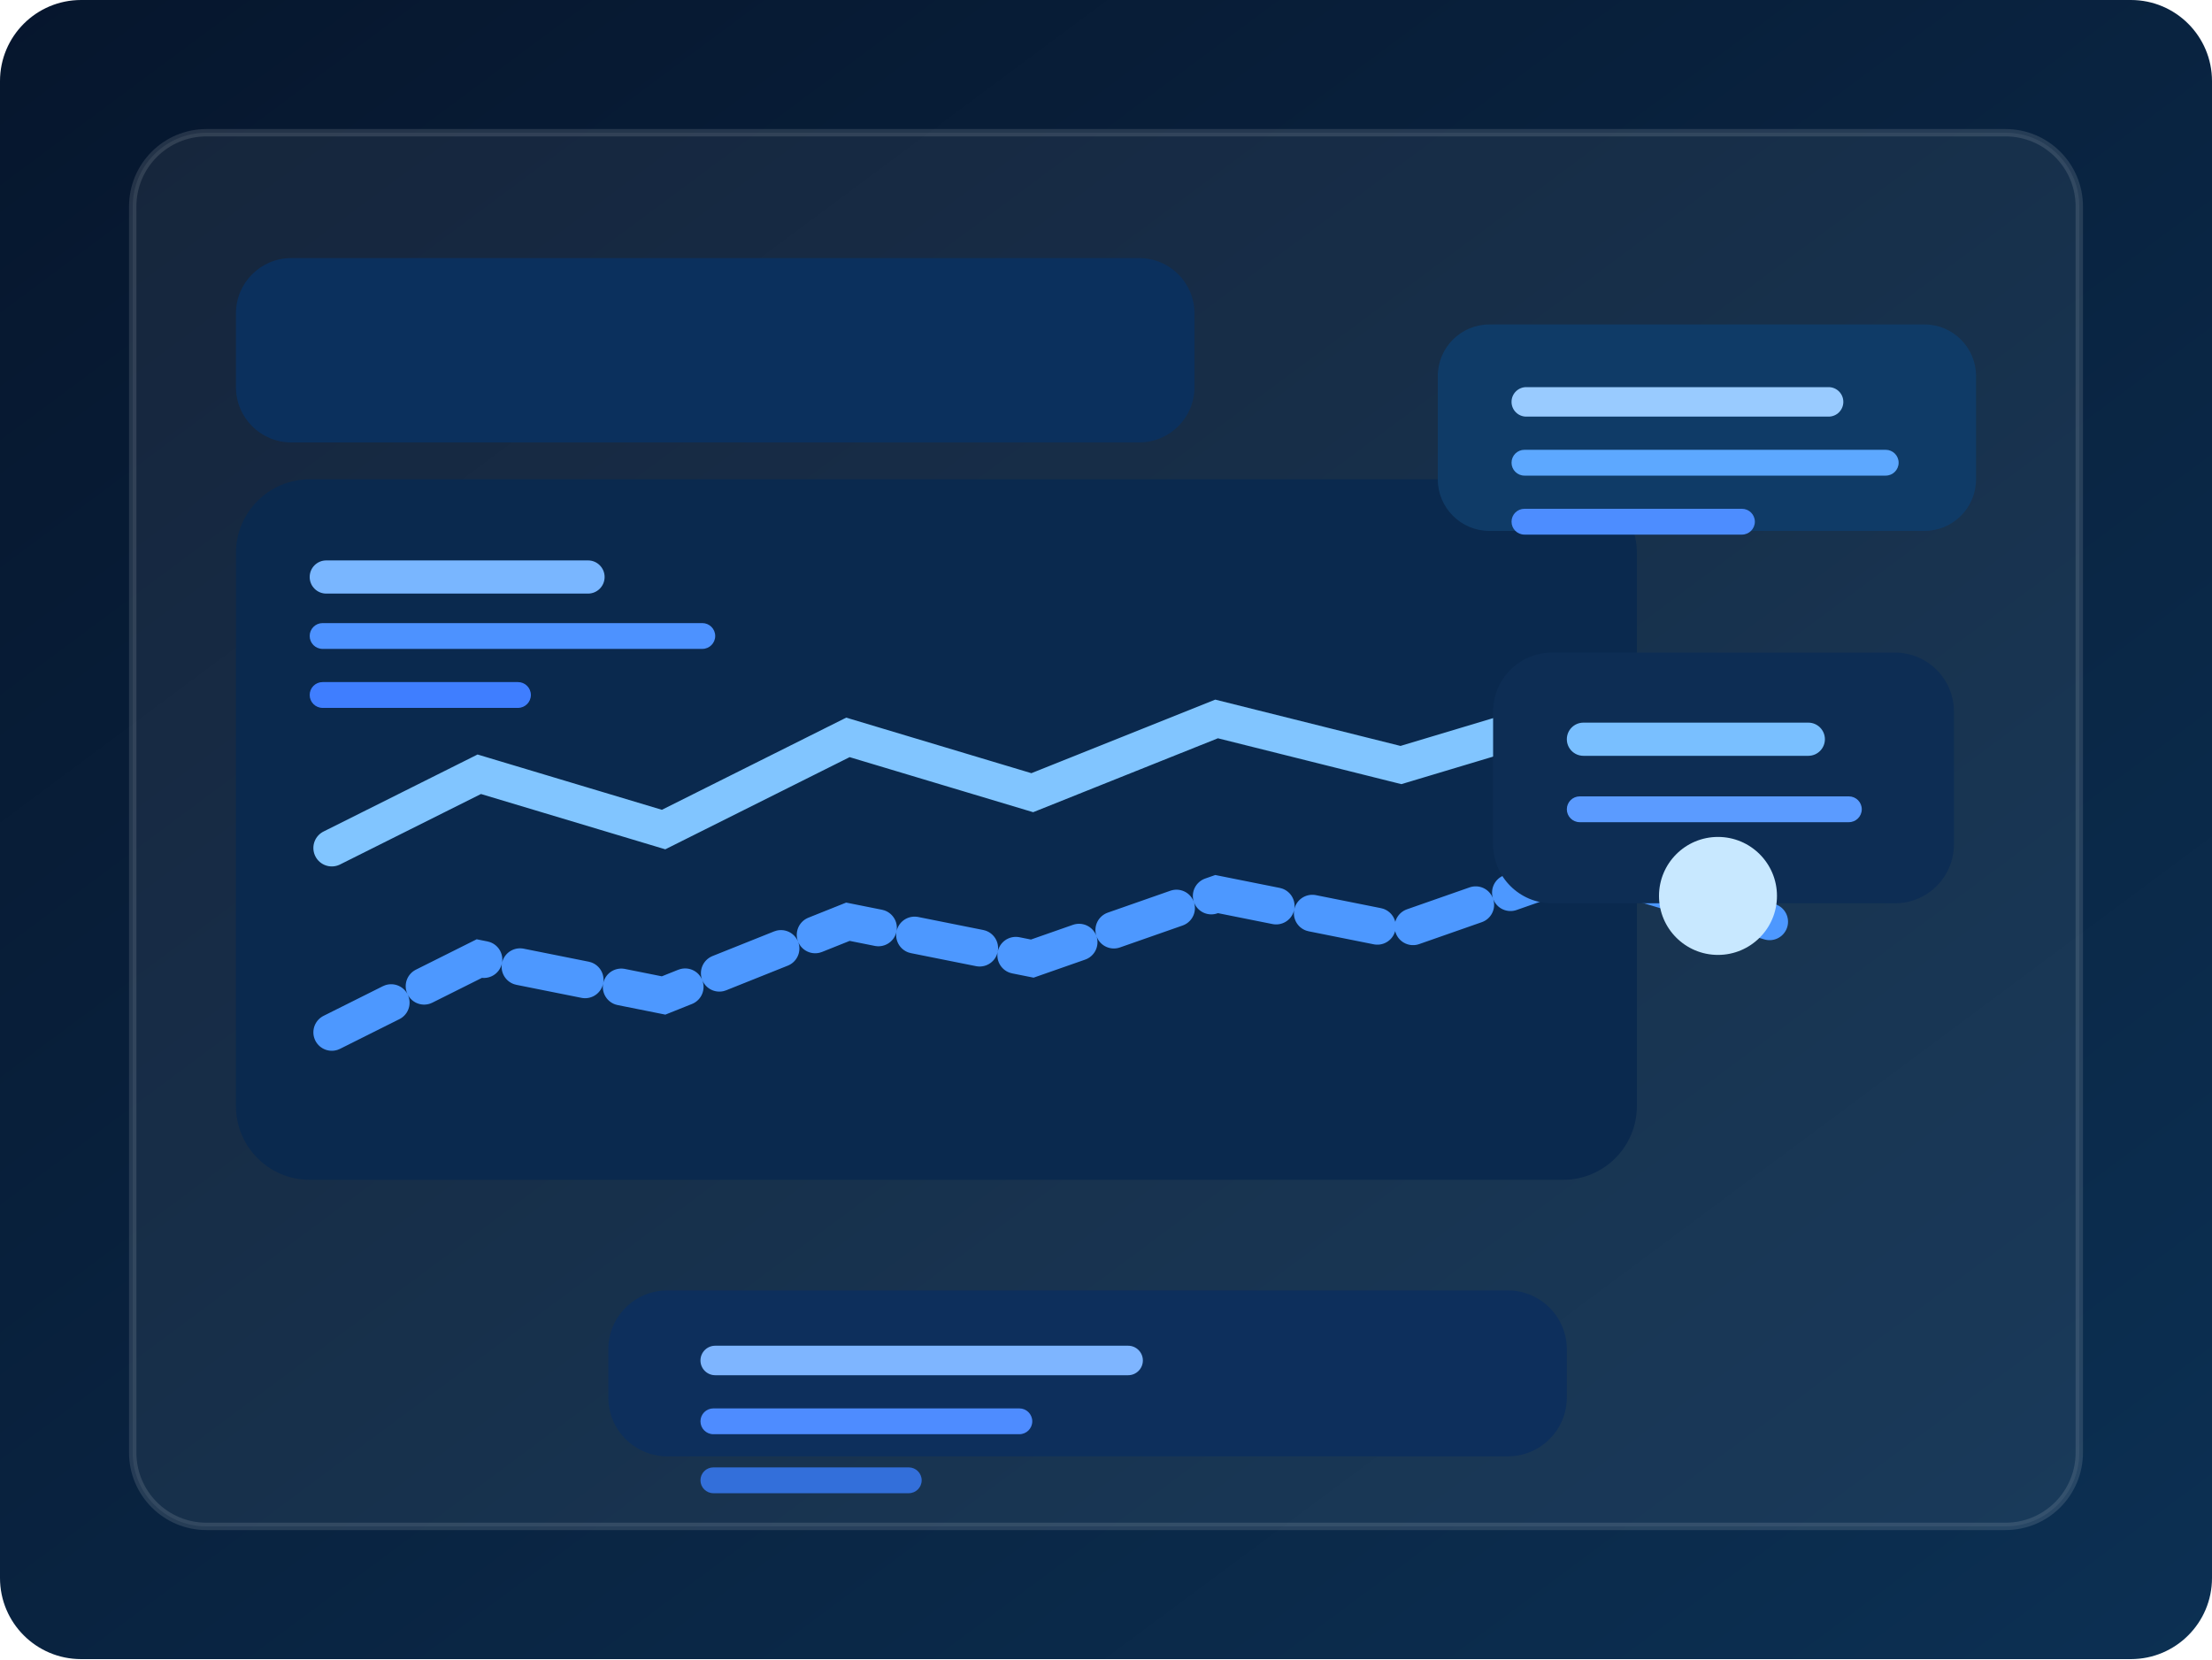
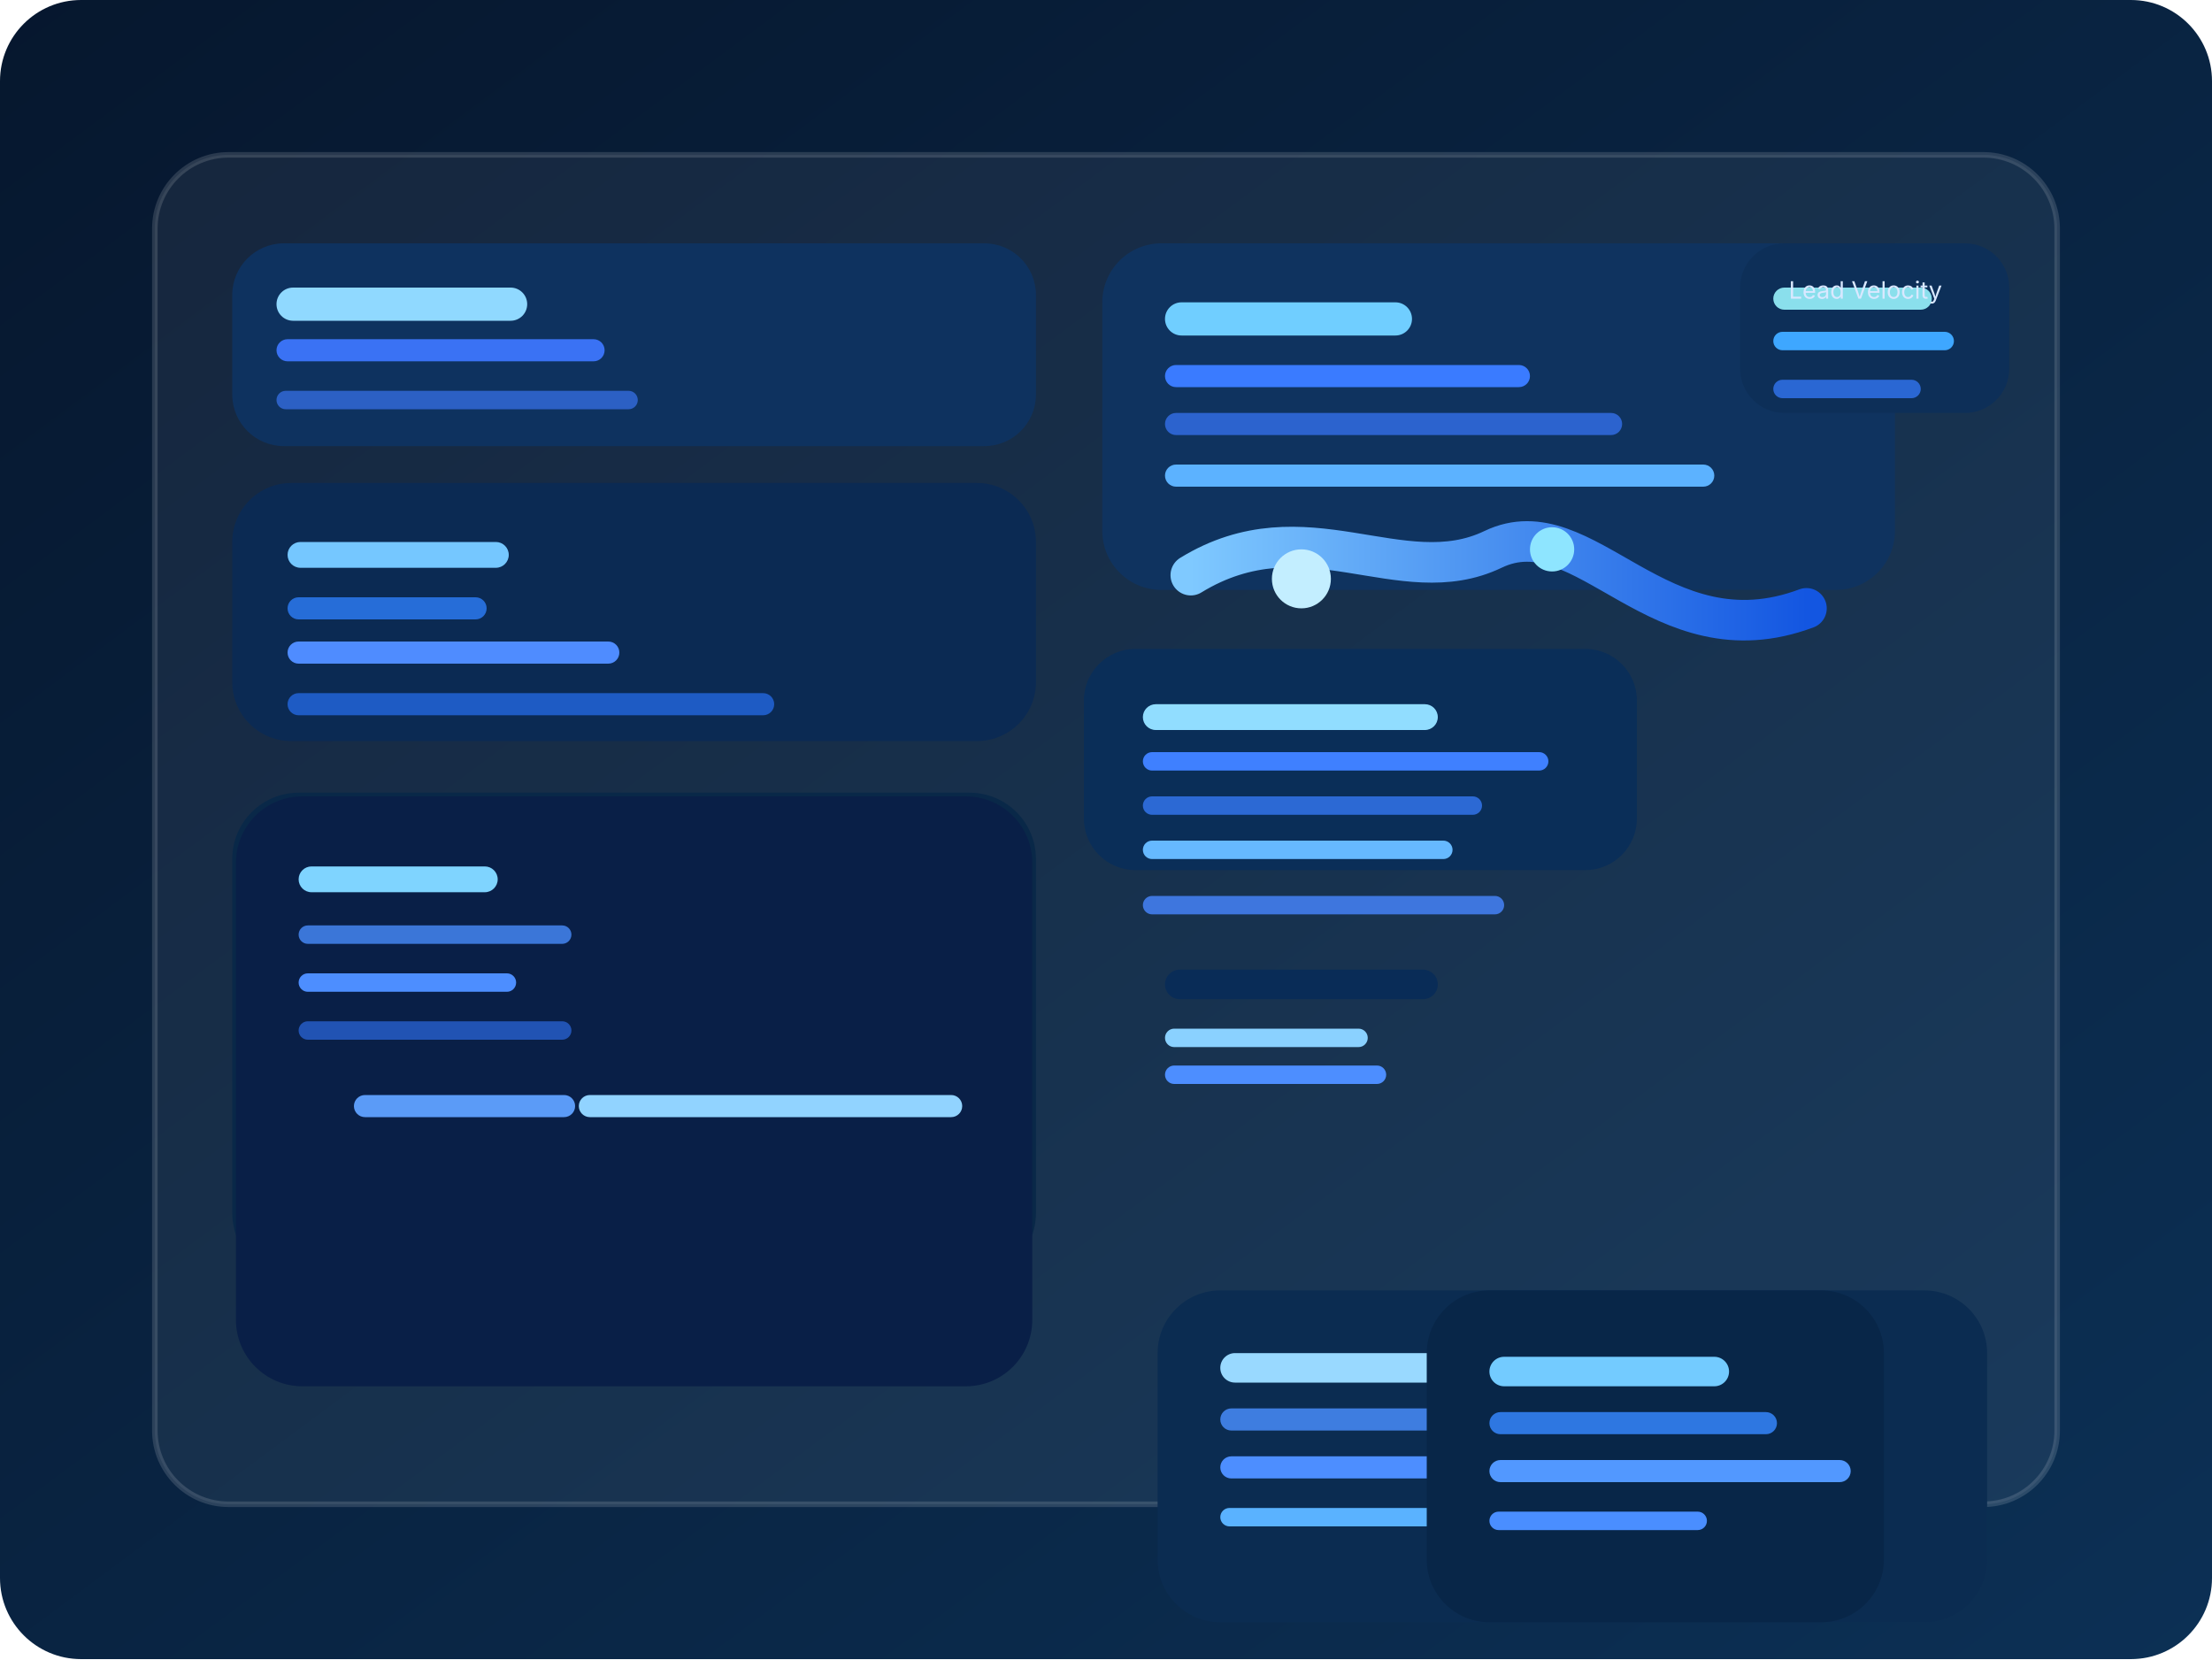
- <svg xmlns="http://www.w3.org/2000/svg" viewBox="0 0 1200 900" role="img" aria-label="Business automation chart">
+ <svg xmlns="http://www.w3.org/2000/svg" viewBox="0 0 1200 900" role="img" aria-label="Business automation reporting dashboard">
  <defs>
    <linearGradient id="bg" x1="0" y1="0" x2="1" y2="1">
-       <stop offset="0%" stop-color="#06162D" />
-       <stop offset="100%" stop-color="#0C3053" />
+       <stop offset="0%" stop-color="#06172E" />
+       <stop offset="100%" stop-color="#0C3055" />
+     </linearGradient>
+     <linearGradient id="highlight" x1="0" y1="0" x2="1" y2="0">
+       <stop offset="0%" stop-color="#7FC9FF" />
+       <stop offset="100%" stop-color="#1356E1" />
    </linearGradient>
  </defs>
  <rect width="1200" height="900" rx="44" fill="url(#bg)" />
-   <rect x="72" y="72" width="1056" height="756" rx="40" fill="rgba(255,255,255,0.06)" stroke="rgba(255,255,255,0.12)" stroke-width="4" />
-   <rect x="128" y="140" width="520" height="100" rx="30" fill="#0B305D" />
-   <rect x="128" y="260" width="760" height="380" rx="40" fill="#0A294E" />
-   <rect x="168" y="304" width="160" height="18" rx="9" fill="#79B6FF" />
-   <rect x="168" y="338" width="220" height="14" rx="7" fill="#4D92FF" />
-   <rect x="168" y="370" width="120" height="14" rx="7" fill="#3F7EFF" />
-   <path d="M180 460 L260 420 L360 450 L460 400 L560 430 L660 390 L760 415 L860 385 L960 420" fill="none" stroke="#81C5FF" stroke-width="20" stroke-linecap="round" />
-   <path d="M180 560 L260 520 L360 540 L460 500 L560 520 L660 485 L760 505 L860 470 L960 500" fill="none" stroke="#4D98FF" stroke-width="20" stroke-dasharray="36 20" stroke-linecap="round" />
-   <rect x="780" y="176" width="292" height="112" rx="28" fill="#0F3B67" />
-   <rect x="820" y="210" width="180" height="16" rx="8" fill="#99CBFF" />
-   <rect x="820" y="244" width="210" height="14" rx="7" fill="#5DA8FF" />
-   <rect x="820" y="276" width="132" height="14" rx="7" fill="#4D8DFF" />
-   <rect x="810" y="354" width="250" height="136" rx="32" fill="#0D2D54" />
-   <rect x="850" y="392" width="140" height="18" rx="9" fill="#79BFFF" />
-   <rect x="850" y="432" width="160" height="14" rx="7" fill="#5B9BFF" />
-   <path d="M900 486 a32 32 0 1 0 64 0 a32 32 0 1 0 -64 0" fill="#C8E8FF" />
-   <rect x="330" y="700" width="520" height="90" rx="32" fill="#0D2F5C" />
-   <rect x="380" y="730" width="240" height="16" rx="8" fill="#7EB5FF" />
-   <rect x="380" y="764" width="180" height="14" rx="7" fill="#4E8CFF" />
-   <rect x="380" y="796" width="120" height="14" rx="7" fill="#336FDA" />
+   <rect x="84" y="84" width="1032" height="732" rx="40" fill="rgba(255,255,255,0.06)" stroke="rgba(255,255,255,0.14)" stroke-width="3" />
+   <rect x="126" y="132" width="436" height="110" rx="28" fill="#0E325F" />
+   <rect x="150" y="156" width="136" height="18" rx="9" fill="#90D9FF" />
+   <rect x="150" y="184" width="178" height="12" rx="6" fill="#3A72F4" />
+   <rect x="150" y="212" width="196" height="10" rx="5" fill="#2C60C4" />
+   <rect x="126" y="262" width="436" height="140" rx="32" fill="#0B2A53" />
+   <rect x="156" y="294" width="120" height="14" rx="7" fill="#75C7FF" />
+   <rect x="156" y="324" width="108" height="12" rx="6" fill="#266DD8" />
+   <rect x="156" y="348" width="180" height="12" rx="6" fill="#4F8CFF" />
+   <rect x="156" y="376" width="264" height="12" rx="6" fill="#1E5BC4" />
+   <rect x="126" y="430" width="436" height="264" rx="36" fill="#092848" />
+   <rect x="156" y="472" width="116" height="16" rx="8" fill="#7BC3FF" />
+   <rect x="156" y="502" width="218" height="12" rx="6" fill="#3F78DD" />
+   <rect x="156" y="528" width="208" height="12" rx="6" fill="#5194FF" />
+   <rect x="156" y="556" width="134" height="12" rx="6" fill="#4590FF" />
+   <rect x="156" y="584" width="198" height="12" rx="6" fill="#3690F0" />
+   <rect x="598" y="132" width="430" height="188" rx="32" fill="#0F335F" />
+   <rect x="632" y="164" width="134" height="18" rx="9" fill="#70CEFF" />
+   <rect x="632" y="198" width="198" height="12" rx="6" fill="#3A7BFF" />
+   <rect x="632" y="224" width="248" height="12" rx="6" fill="#2C63CE" />
+   <rect x="632" y="252" width="298" height="12" rx="6" fill="#5CB2FF" />
+   <path d="M646 312 C 708 274, 760 322, 810 298 S 900 360, 980 330" fill="none" stroke="url(#highlight)" stroke-width="22" stroke-linecap="round" />
+   <circle cx="706" cy="314" r="16" fill="#C3EEFF" />
+   <circle cx="842" cy="298" r="12" fill="#8EE5FF" />
+   <rect x="588" y="352" width="300" height="120" rx="28" fill="#0A2E58" />
+   <rect x="620" y="382" width="160" height="14" rx="7" fill="#91DDFF" />
+   <rect x="620" y="408" width="220" height="10" rx="5" fill="#3F80FF" />
+   <rect x="620" y="432" width="184" height="10" rx="5" fill="#2C69D4" />
+   <rect x="620" y="456" width="168" height="10" rx="5" fill="#66B9FF" />
+   <rect x="620" y="486" width="196" height="10" rx="5" fill="#3E76DE" />
+   <rect x="632" y="526" width="148" height="16" rx="8" fill="#092C57" />
+   <rect x="632" y="558" width="110" height="10" rx="5" fill="#8AD1FF" />
+   <rect x="632" y="578" width="120" height="10" rx="5" fill="#4D8EFF" />
+   <rect x="128" y="432" width="432" height="320" rx="36" fill="#091F47" />
+   <rect x="162" y="470" width="108" height="14" rx="7" fill="#7FD4FF" />
+   <rect x="162" y="502" width="148" height="10" rx="5" fill="#3B76D8" />
+   <rect x="162" y="528" width="118" height="10" rx="5" fill="#4D8EFF" />
+   <rect x="162" y="554" width="148" height="10" rx="5" fill="#2153B3" />
+   <rect x="192" y="594" width="120" height="12" rx="6" fill="#5B9BF7" />
+   <rect x="314" y="594" width="208" height="12" rx="6" fill="#91D3FF" />
+   <rect x="628" y="700" width="450" height="180" rx="34" fill="#0B2C51" />
+   <rect x="662" y="734" width="120" height="16" rx="8" fill="#99D9FF" />
+   <rect x="662" y="764" width="210" height="12" rx="6" fill="#3E7DE0" />
+   <rect x="662" y="790" width="176" height="12" rx="6" fill="#4D8EFF" />
+   <rect x="662" y="818" width="124" height="10" rx="5" fill="#5AB2FF" />
+   <rect x="774" y="700" width="248" height="180" rx="34" fill="#082648" />
+   <rect x="808" y="736" width="130" height="16" rx="8" fill="#73CBFF" />
+   <rect x="808" y="766" width="156" height="12" rx="6" fill="#2E77E1" />
+   <rect x="808" y="792" width="196" height="12" rx="6" fill="#5298FF" />
+   <rect x="808" y="820" width="118" height="10" rx="5" fill="#4A8EFF" />
+   <rect x="944" y="132" width="146" height="92" rx="24" fill="#0D2F58" />
+   <rect x="962" y="156" width="86" height="12" rx="6" fill="#8ADFEC" />
+   <rect x="962" y="180" width="98" height="10" rx="5" fill="#3EA7FF" />
+   <rect x="962" y="206" width="80" height="10" rx="5" fill="#2A67D3" />
+   <text x="1012" y="162" text-anchor="middle" font-family="Inter, Arial, sans-serif" font-size="13" fill="#D9E8FF">Lead Velocity</text>
</svg>
